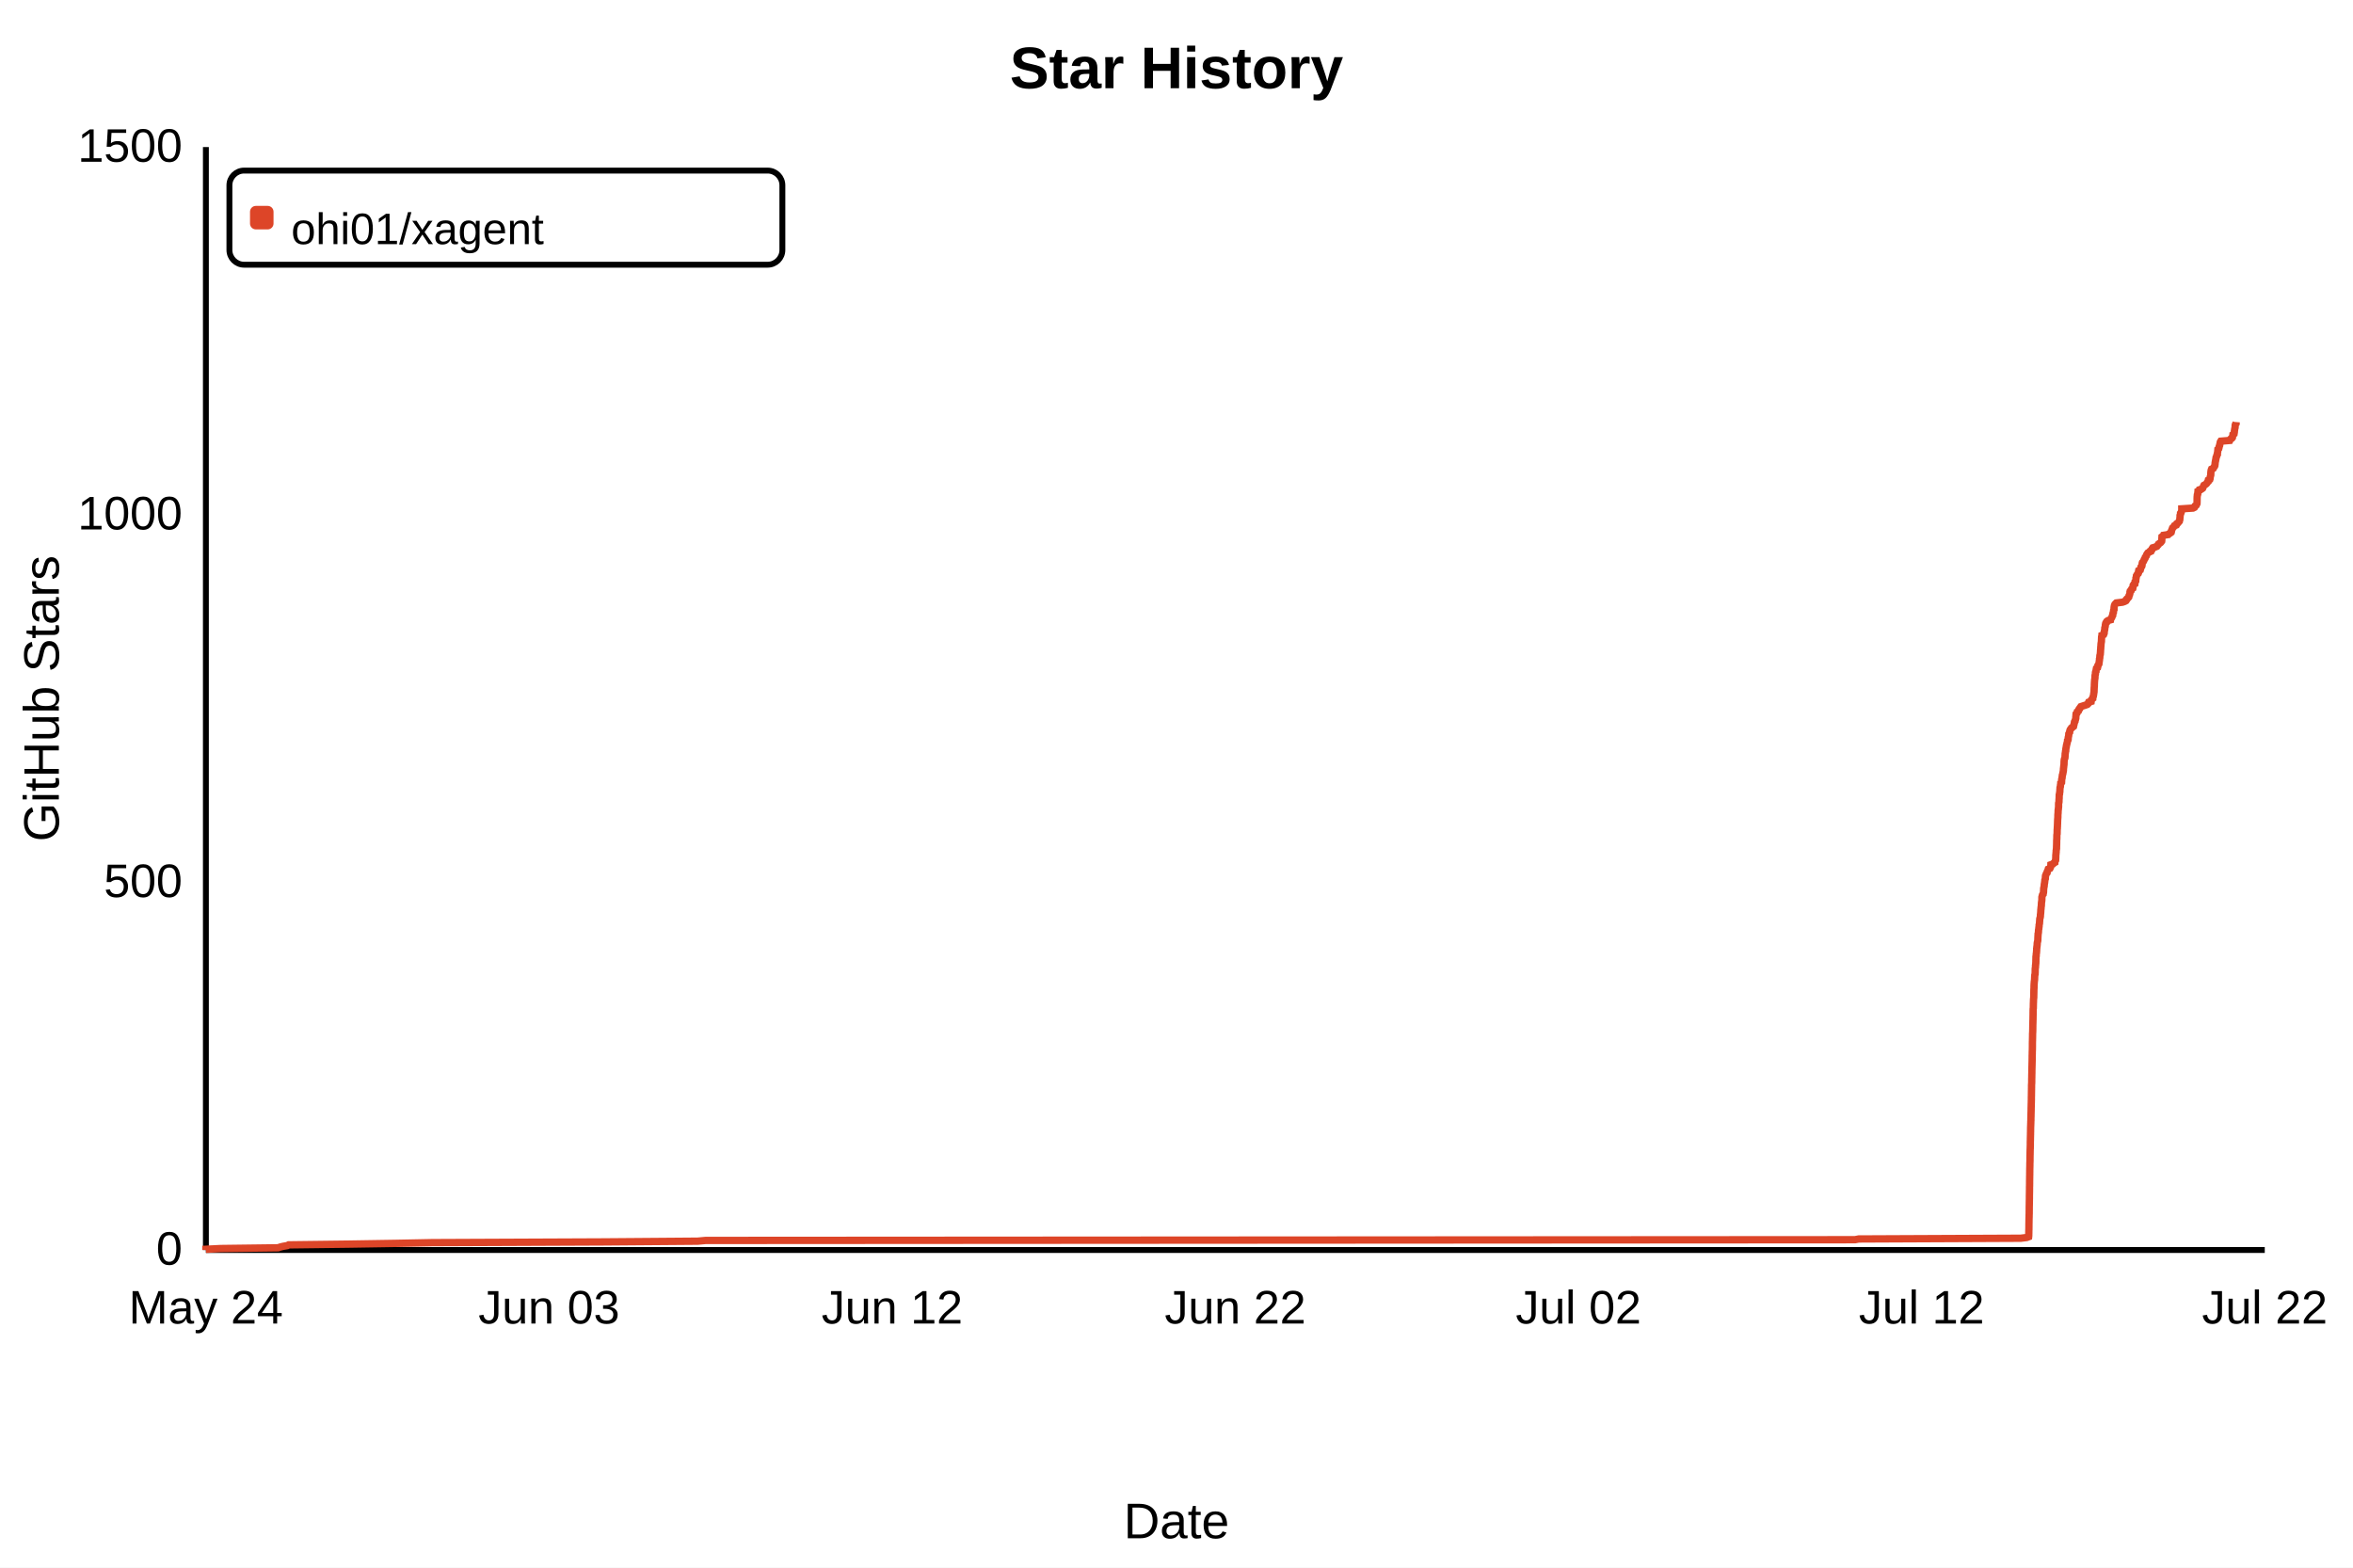
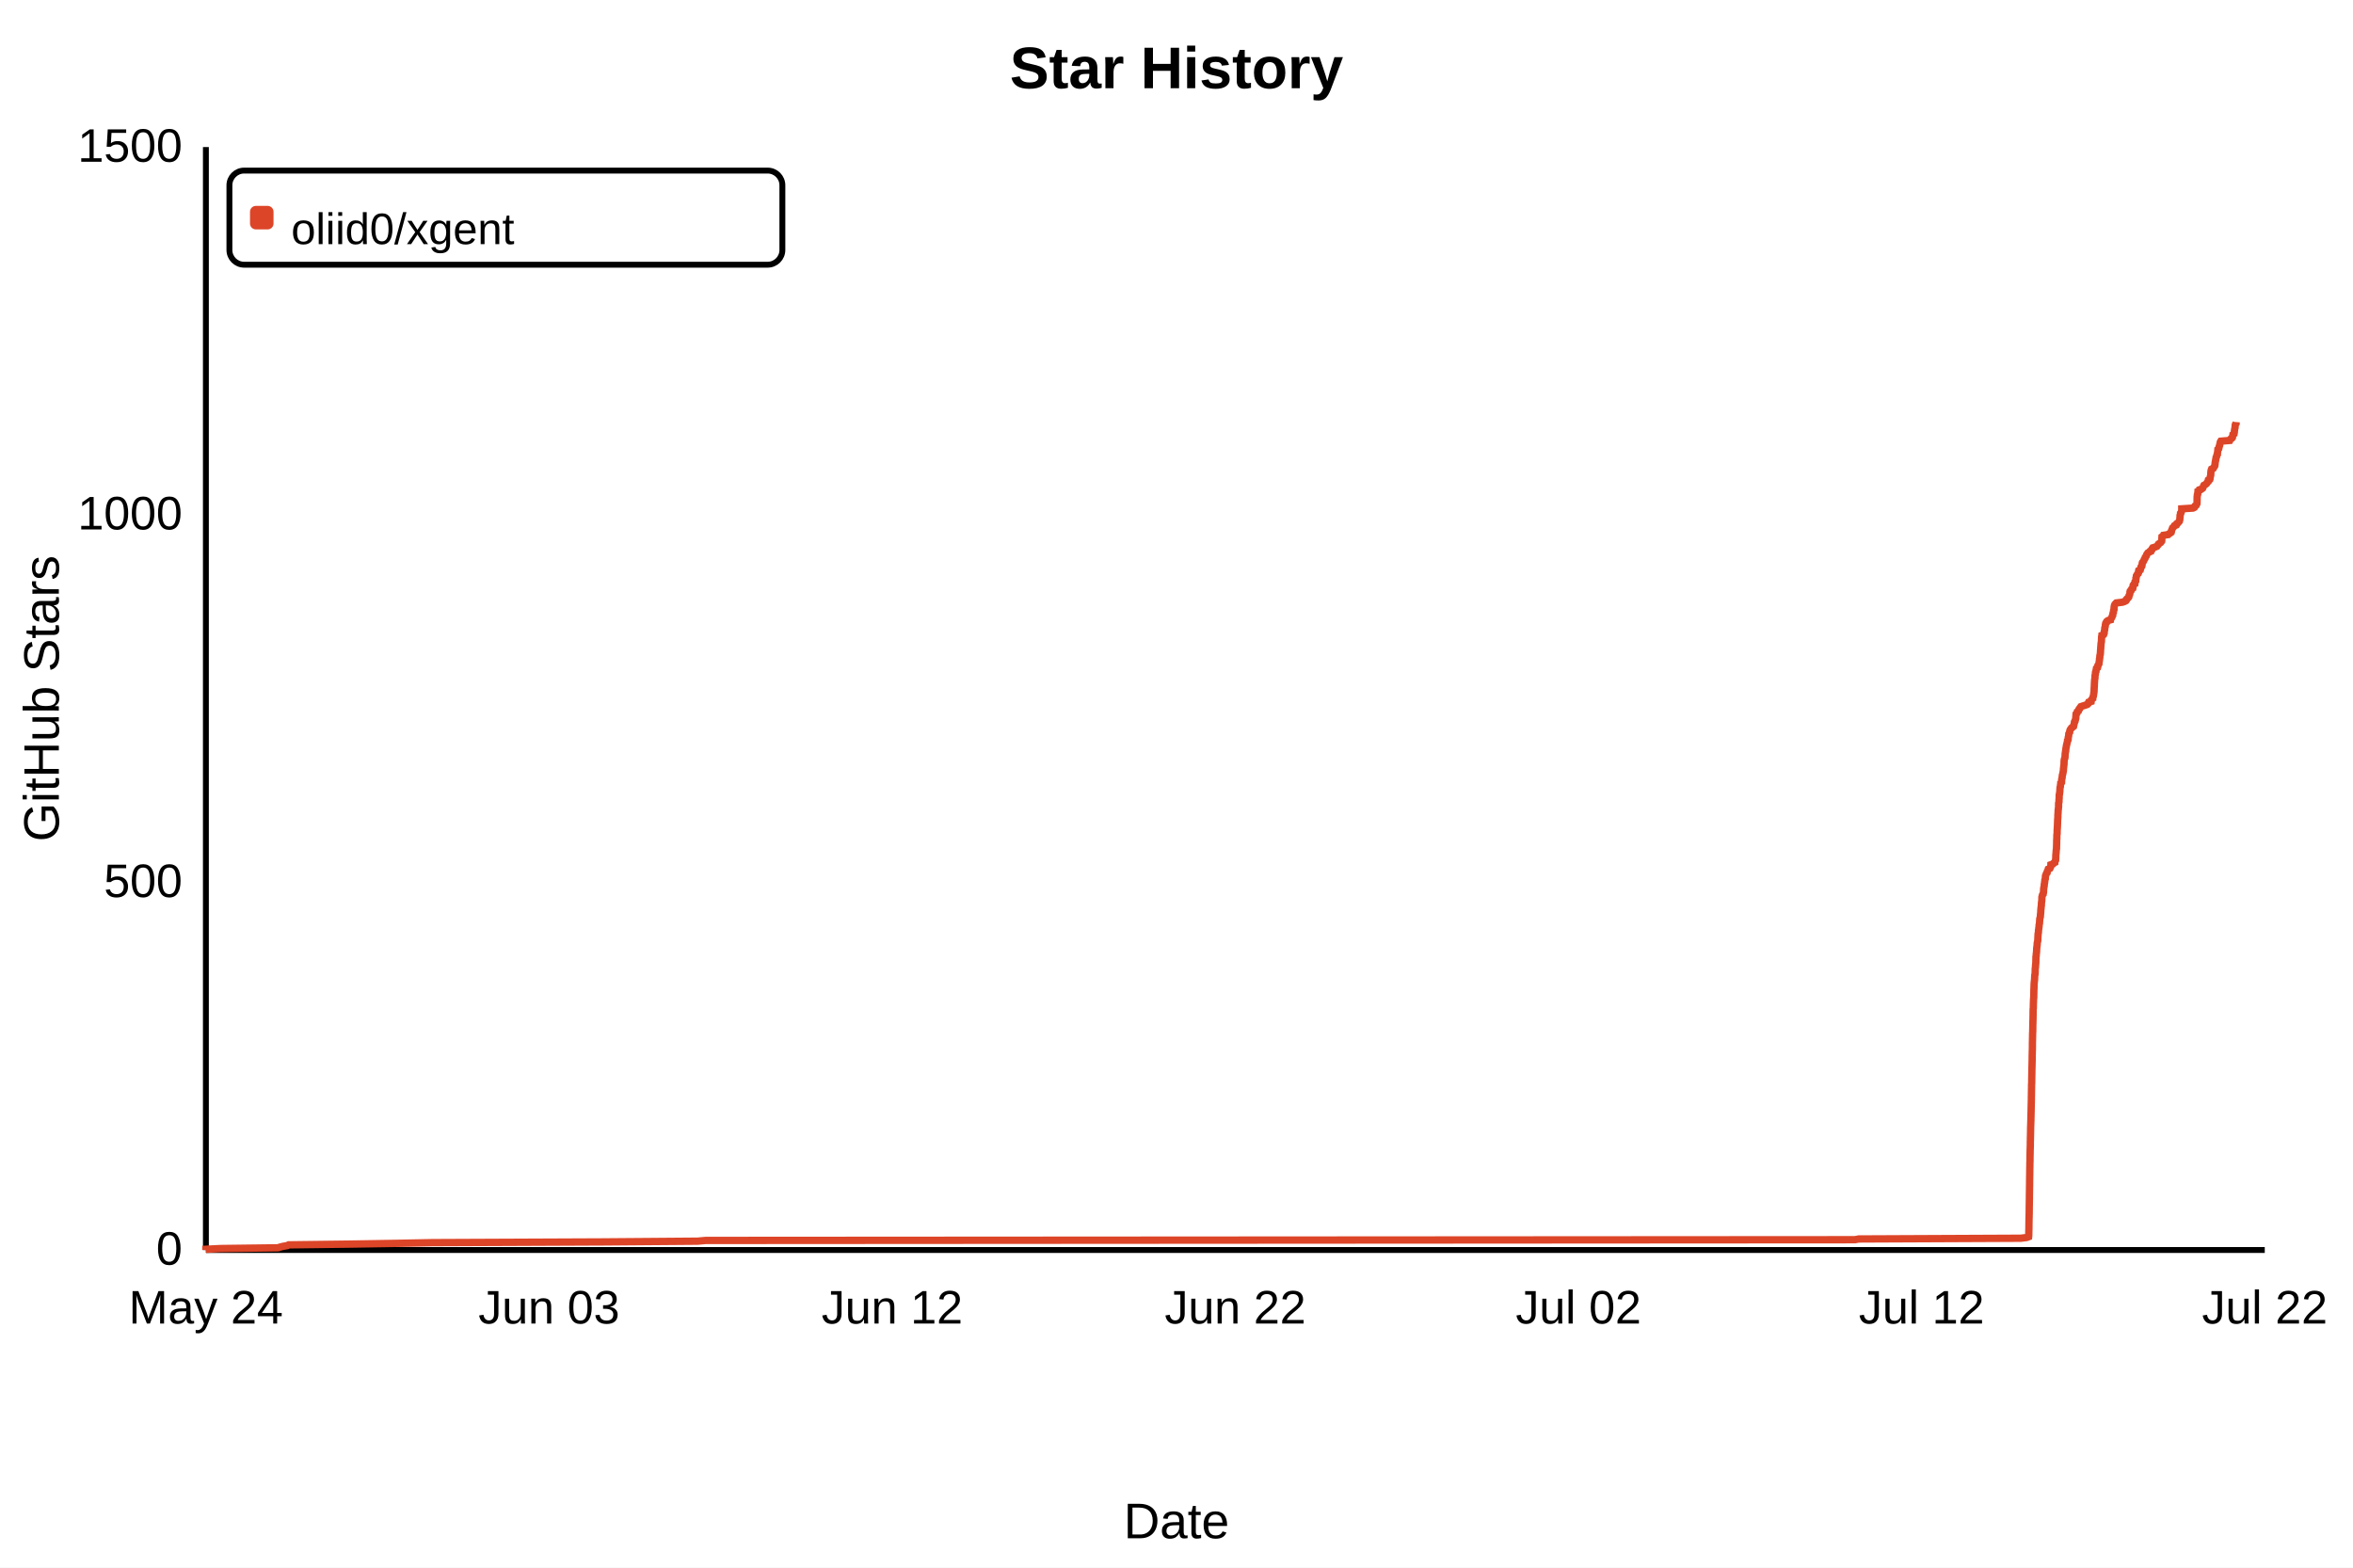
<svg xmlns="http://www.w3.org/2000/svg" width="800" height="533" viewBox="0 0 800 533" role="img" aria-label="Star History" data-star-count="1126" style="background:#fff;font-family:Arial,sans-serif">
  <rect width="800" height="533" fill="#fff" />
  <text x="50%" y="30" fill="#000" font-size="20" font-weight="700" text-anchor="middle">Star History</text>
  <path d="M70 425H770M70 425V50" fill="none" stroke="#000" stroke-width="2" />
  <path d="M70.00 425.00 L70.00 424.75 L75.03 424.50 L94.57 424.25 L95.23 424.00 L96.24 423.75 L97.69 423.50 L98.14 423.25 L118.54 423.00 L134.27 422.75 L146.97 422.50 L205.03 422.25 L237.20 422.00 L239.90 421.75 L630.67 421.50 L631.95 421.25 L687.02 421.00 L689.06 420.75 L689.72 420.50 L689.75 420.25 L689.76 420.00 L689.76 419.75 L689.77 419.50 L689.78 419.25 L689.78 419.00 L689.78 418.75 L689.79 418.50 L689.79 418.25 L689.81 418.00 L689.81 417.75 L689.81 417.50 L689.82 417.25 L689.82 417.00 L689.82 416.75 L689.82 416.50 L689.82 416.25 L689.83 416.00 L689.83 415.75 L689.84 415.50 L689.84 415.25 L689.84 415.00 L689.85 414.75 L689.85 414.50 L689.86 414.25 L689.86 414.00 L689.88 413.75 L689.88 413.50 L689.88 413.25 L689.89 413.00 L689.90 412.75 L689.91 412.50 L689.91 412.25 L689.91 412.00 L689.91 411.75 L689.92 411.50 L689.92 411.25 L689.92 411.00 L689.92 410.75 L689.92 410.50 L689.93 410.25 L689.93 410.00 L689.94 409.75 L689.94 409.50 L689.95 409.25 L689.95 409.00 L689.95 408.75 L689.96 408.50 L689.96 408.25 L689.97 408.00 L689.97 407.75 L689.98 407.50 L689.98 407.25 L689.98 407.00 L689.98 406.75 L689.98 406.50 L689.99 406.25 L689.99 406.00 L690.00 405.75 L690.00 405.50 L690.01 405.25 L690.01 405.00 L690.01 404.75 L690.02 404.50 L690.02 404.25 L690.02 404.00 L690.02 403.75 L690.02 403.50 L690.04 403.25 L690.04 403.00 L690.04 402.75 L690.05 402.50 L690.05 402.25 L690.05 402.00 L690.05 401.75 L690.05 401.50 L690.06 401.25 L690.06 401.00 L690.06 400.75 L690.07 400.50 L690.07 400.25 L690.07 400.00 L690.08 399.75 L690.09 399.50 L690.09 399.25 L690.09 399.00 L690.09 398.75 L690.10 398.50 L690.10 398.25 L690.10 398.00 L690.10 397.75 L690.11 397.50 L690.11 397.25 L690.12 397.00 L690.13 396.75 L690.13 396.50 L690.14 396.25 L690.14 396.00 L690.14 395.75 L690.14 395.50 L690.16 395.25 L690.16 395.00 L690.18 394.75 L690.18 394.50 L690.18 394.25 L690.18 394.00 L690.18 393.75 L690.18 393.50 L690.19 393.25 L690.19 393.00 L690.19 392.75 L690.21 392.50 L690.21 392.25 L690.21 392.00 L690.22 391.75 L690.22 391.50 L690.23 391.25 L690.23 391.00 L690.24 390.75 L690.26 390.50 L690.26 390.25 L690.27 390.00 L690.27 389.75 L690.29 389.50 L690.29 389.25 L690.29 389.00 L690.29 388.75 L690.29 388.50 L690.29 388.25 L690.30 388.00 L690.31 387.75 L690.32 387.50 L690.32 387.25 L690.32 387.00 L690.33 386.75 L690.34 386.50 L690.34 386.25 L690.35 386.00 L690.36 385.75 L690.36 385.50 L690.36 385.25 L690.37 385.00 L690.38 384.75 L690.38 384.50 L690.38 384.25 L690.39 384.00 L690.39 383.75 L690.39 383.50 L690.40 383.25 L690.41 383.00 L690.42 382.75 L690.43 382.50 L690.44 382.25 L690.44 382.00 L690.46 381.75 L690.46 381.50 L690.46 381.25 L690.49 381.00 L690.49 380.75 L690.49 380.50 L690.49 380.25 L690.50 380.00 L690.51 379.75 L690.52 379.50 L690.52 379.25 L690.52 379.00 L690.53 378.75 L690.54 378.50 L690.54 378.25 L690.55 378.00 L690.56 377.75 L690.56 377.50 L690.57 377.25 L690.57 377.00 L690.57 376.75 L690.58 376.50 L690.59 376.25 L690.59 376.00 L690.60 375.75 L690.60 375.50 L690.61 375.25 L690.62 375.00 L690.63 374.75 L690.63 374.50 L690.63 374.25 L690.65 374.00 L690.65 373.75 L690.65 373.50 L690.65 373.25 L690.65 373.00 L690.66 372.75 L690.67 372.50 L690.67 372.25 L690.67 372.00 L690.68 371.75 L690.68 371.50 L690.68 371.25 L690.69 371.00 L690.69 370.75 L690.70 370.50 L690.70 370.25 L690.70 370.00 L690.71 369.75 L690.71 369.50 L690.71 369.25 L690.71 369.00 L690.72 368.75 L690.74 368.50 L690.76 368.25 L690.76 368.00 L690.77 367.75 L690.77 367.50 L690.77 367.25 L690.77 367.00 L690.77 366.75 L690.78 366.50 L690.79 366.25 L690.79 366.00 L690.79 365.75 L690.80 365.50 L690.80 365.25 L690.81 365.00 L690.82 364.75 L690.82 364.50 L690.82 364.25 L690.82 364.00 L690.83 363.75 L690.83 363.50 L690.84 363.25 L690.85 363.00 L690.85 362.75 L690.86 362.50 L690.87 362.25 L690.87 362.00 L690.88 361.75 L690.88 361.50 L690.89 361.25 L690.90 361.00 L690.90 360.75 L690.91 360.50 L690.91 360.25 L690.91 360.00 L690.92 359.75 L690.92 359.50 L690.92 359.25 L690.92 359.00 L690.93 358.75 L690.94 358.50 L690.95 358.25 L690.95 358.00 L690.95 357.75 L690.96 357.50 L690.97 357.25 L690.98 357.00 L690.99 356.75 L690.99 356.50 L690.99 356.25 L691.00 356.00 L691.00 355.75 L691.00 355.50 L691.00 355.25 L691.00 355.00 L691.00 354.75 L691.01 354.50 L691.01 354.25 L691.02 354.00 L691.03 353.75 L691.03 353.50 L691.04 353.25 L691.04 353.00 L691.05 352.75 L691.05 352.50 L691.06 352.25 L691.06 352.00 L691.06 351.75 L691.06 351.50 L691.08 351.25 L691.10 351.00 L691.10 350.75 L691.12 350.50 L691.12 350.25 L691.12 350.00 L691.13 349.75 L691.13 349.50 L691.13 349.25 L691.14 349.00 L691.14 348.75 L691.14 348.50 L691.15 348.25 L691.16 348.00 L691.17 347.75 L691.17 347.50 L691.18 347.25 L691.18 347.00 L691.20 346.75 L691.20 346.50 L691.21 346.25 L691.21 346.00 L691.21 345.75 L691.22 345.50 L691.22 345.25 L691.23 345.00 L691.23 344.75 L691.23 344.50 L691.23 344.25 L691.24 344.00 L691.24 343.75 L691.24 343.50 L691.26 343.25 L691.26 343.00 L691.31 342.75 L691.31 342.50 L691.32 342.25 L691.32 342.00 L691.32 341.75 L691.33 341.50 L691.33 341.25 L691.34 341.00 L691.36 340.75 L691.36 340.50 L691.37 340.25 L691.38 340.00 L691.39 339.75 L691.41 339.50 L691.45 339.25 L691.46 339.00 L691.46 338.75 L691.47 338.50 L691.47 338.25 L691.48 338.00 L691.48 337.75 L691.49 337.50 L691.49 337.25 L691.50 337.00 L691.50 336.75 L691.51 336.50 L691.52 336.25 L691.54 336.00 L691.55 335.75 L691.55 335.50 L691.55 335.25 L691.56 335.00 L691.58 334.75 L691.58 334.50 L691.61 334.25 L691.63 334.00 L691.64 333.75 L691.68 333.50 L691.72 333.25 L691.74 333.00 L691.75 332.75 L691.76 332.50 L691.77 332.25 L691.78 332.00 L691.80 331.75 L691.82 331.50 L691.91 331.25 L691.91 331.00 L691.94 330.75 L691.94 330.50 L691.95 330.25 L691.95 330.00 L691.95 329.75 L691.96 329.50 L691.97 329.25 L692.03 329.00 L692.05 328.75 L692.06 328.50 L692.06 328.25 L692.11 328.00 L692.12 327.75 L692.16 327.50 L692.16 327.25 L692.18 327.00 L692.18 326.75 L692.18 326.50 L692.19 326.25 L692.20 326.00 L692.20 325.75 L692.21 325.50 L692.21 325.25 L692.29 325.00 L692.29 324.75 L692.30 324.50 L692.32 324.25 L692.38 324.00 L692.40 323.75 L692.40 323.50 L692.44 323.25 L692.44 323.00 L692.45 322.75 L692.45 322.50 L692.50 322.25 L692.51 322.00 L692.56 321.75 L692.58 321.50 L692.61 321.25 L692.63 321.00 L692.63 320.75 L692.67 320.50 L692.72 320.25 L692.79 320.00 L692.83 319.75 L692.84 319.50 L692.85 319.25 L692.86 319.00 L692.87 318.75 L692.88 318.50 L692.90 318.25 L692.91 318.00 L692.93 317.75 L692.93 317.50 L693.01 317.25 L693.04 317.00 L693.06 316.75 L693.07 316.50 L693.08 316.25 L693.12 316.00 L693.18 315.75 L693.19 315.50 L693.22 315.25 L693.27 315.00 L693.28 314.75 L693.28 314.50 L693.34 314.25 L693.40 314.00 L693.41 313.75 L693.44 313.50 L693.44 313.25 L693.48 313.00 L693.48 312.75 L693.49 312.50 L693.54 312.25 L693.64 312.00 L693.68 311.75 L693.72 311.50 L693.73 311.25 L693.73 311.00 L693.77 310.75 L693.80 310.50 L693.82 310.25 L693.84 310.00 L693.85 309.75 L693.86 309.50 L693.87 309.25 L693.93 309.00 L693.93 308.75 L693.95 308.50 L693.99 308.25 L694.03 308.00 L694.05 307.75 L694.05 307.50 L694.07 307.25 L694.08 307.00 L694.10 306.75 L694.16 306.50 L694.18 306.25 L694.21 306.00 L694.22 305.75 L694.22 305.50 L694.22 305.25 L694.23 305.00 L694.30 304.75 L694.36 304.50 L694.43 304.25 L694.65 304.00 L694.67 303.75 L694.76 303.50 L694.79 303.25 L694.79 303.00 L694.80 302.75 L694.82 302.50 L694.83 302.25 L694.84 302.00 L694.91 301.75 L694.95 301.50 L695.00 301.25 L695.02 301.00 L695.03 300.75 L695.07 300.50 L695.12 300.25 L695.17 300.00 L695.18 299.75 L695.22 299.50 L695.23 299.25 L695.31 299.00 L695.40 298.75 L695.40 298.50 L695.41 298.25 L695.44 298.00 L695.46 297.75 L695.57 297.50 L695.66 297.25 L695.76 297.00 L695.99 296.75 L696.02 296.50 L696.08 296.25 L696.23 296.00 L696.32 295.75 L696.39 295.50 L696.97 295.25 L697.09 295.00 L697.20 294.75 L697.25 294.50 L697.27 294.25 L697.28 294.00 L697.99 293.75 L698.20 293.50 L698.62 293.25 L698.63 293.00 L698.75 292.75 L698.89 292.50 L698.91 292.25 L698.92 292.00 L698.93 291.75 L698.95 291.50 L698.95 291.25 L698.96 291.00 L698.96 290.75 L698.99 290.50 L699.03 290.25 L699.03 290.00 L699.08 289.75 L699.08 289.50 L699.08 289.25 L699.13 289.00 L699.15 288.75 L699.20 288.50 L699.20 288.25 L699.20 288.00 L699.21 287.75 L699.22 287.50 L699.23 287.25 L699.24 287.00 L699.24 286.75 L699.25 286.50 L699.25 286.25 L699.25 286.00 L699.26 285.75 L699.27 285.50 L699.30 285.25 L699.30 285.00 L699.31 284.75 L699.31 284.50 L699.31 284.25 L699.32 284.00 L699.34 283.75 L699.40 283.50 L699.40 283.25 L699.41 283.00 L699.41 282.75 L699.42 282.50 L699.42 282.25 L699.43 282.00 L699.47 281.75 L699.47 281.50 L699.48 281.25 L699.51 281.00 L699.51 280.75 L699.52 280.50 L699.53 280.25 L699.55 280.00 L699.55 279.75 L699.56 279.50 L699.57 279.25 L699.58 279.00 L699.58 278.75 L699.61 278.50 L699.62 278.25 L699.65 278.00 L699.66 277.75 L699.66 277.50 L699.66 277.25 L699.67 277.00 L699.69 276.75 L699.72 276.50 L699.73 276.25 L699.74 276.00 L699.75 275.75 L699.75 275.50 L699.81 275.25 L699.82 275.00 L699.85 274.75 L699.88 274.50 L699.90 274.25 L699.90 274.00 L699.90 273.75 L699.90 273.50 L699.91 273.25 L699.93 273.00 L700.02 272.75 L700.04 272.50 L700.04 272.25 L700.05 272.00 L700.06 271.75 L700.09 271.50 L700.10 271.25 L700.10 271.00 L700.11 270.75 L700.12 270.50 L700.12 270.25 L700.22 270.00 L700.23 269.75 L700.25 269.50 L700.32 269.25 L700.33 269.00 L700.34 268.75 L700.35 268.50 L700.37 268.25 L700.39 268.00 L700.40 267.75 L700.50 267.50 L700.53 267.25 L700.54 267.00 L700.58 266.75 L700.63 266.50 L700.64 266.25 L700.91 266.00 L700.93 265.75 L700.94 265.50 L700.94 265.25 L700.95 265.00 L701.03 264.75 L701.09 264.50 L701.10 264.25 L701.14 264.00 L701.16 263.75 L701.20 263.50 L701.30 263.25 L701.35 263.00 L701.38 262.75 L701.45 262.50 L701.48 262.25 L701.54 262.00 L701.55 261.75 L701.55 261.50 L701.58 261.25 L701.61 261.00 L701.64 260.75 L701.66 260.50 L701.70 260.25 L701.73 260.00 L701.75 259.75 L701.76 259.50 L701.76 259.25 L701.76 259.00 L701.80 258.75 L701.80 258.50 L701.85 258.25 L701.90 258.00 L702.04 257.75 L702.07 257.50 L702.10 257.25 L702.10 257.00 L702.11 256.75 L702.14 256.50 L702.14 256.25 L702.19 256.00 L702.24 255.75 L702.25 255.50 L702.34 255.25 L702.34 255.00 L702.36 254.75 L702.40 254.50 L702.44 254.25 L702.50 254.00 L702.54 253.75 L702.56 253.50 L702.64 253.25 L702.71 253.00 L702.74 252.75 L702.83 252.50 L702.89 252.25 L702.92 252.00 L702.94 251.75 L703.14 251.50 L703.17 251.25 L703.18 251.00 L703.18 250.75 L703.25 250.50 L703.31 250.25 L703.34 250.00 L703.36 249.75 L703.37 249.50 L703.51 249.25 L703.66 249.00 L703.66 248.75 L703.72 248.50 L703.78 248.25 L703.91 248.00 L704.15 247.75 L704.27 247.50 L704.65 247.25 L704.98 247.00 L705.04 246.75 L705.06 246.50 L705.16 246.25 L705.20 246.00 L705.27 245.75 L705.29 245.50 L705.48 245.25 L705.50 245.00 L705.62 244.75 L705.67 244.50 L705.75 244.25 L705.76 244.00 L705.76 243.75 L705.80 243.50 L705.81 243.25 L705.82 243.00 L705.85 242.75 L706.13 242.50 L706.19 242.25 L706.25 242.00 L706.63 241.75 L706.70 241.50 L706.78 241.25 L707.06 241.00 L707.11 240.75 L707.30 240.50 L707.47 240.25 L708.23 240.00 L709.02 239.75 L709.70 239.50 L709.95 239.25 L709.99 239.00 L710.11 238.75 L710.97 238.50 L711.00 238.25 L711.02 238.00 L711.21 237.75 L711.52 237.50 L711.53 237.25 L711.60 237.00 L711.71 236.75 L711.74 236.50 L711.80 236.25 L711.84 236.00 L711.86 235.75 L711.91 235.50 L711.95 235.25 L711.96 235.00 L711.97 234.75 L711.98 234.50 L711.99 234.25 L712.00 234.00 L712.01 233.75 L712.04 233.50 L712.06 233.25 L712.06 233.00 L712.06 232.75 L712.08 232.50 L712.09 232.25 L712.10 232.00 L712.12 231.75 L712.13 231.50 L712.16 231.25 L712.18 231.00 L712.24 230.75 L712.27 230.50 L712.28 230.25 L712.29 230.00 L712.29 229.75 L712.33 229.50 L712.42 229.25 L712.43 229.00 L712.43 228.75 L712.47 228.50 L712.63 228.25 L712.64 228.00 L712.67 227.75 L712.72 227.50 L712.77 227.25 L713.15 227.00 L713.21 226.75 L713.24 226.50 L713.27 226.25 L713.48 226.00 L713.61 225.75 L713.62 225.50 L713.68 225.25 L713.71 225.00 L713.74 224.75 L713.79 224.50 L713.81 224.25 L713.81 224.00 L713.89 223.75 L713.91 223.50 L713.93 223.25 L713.94 223.00 L713.98 222.75 L714.08 222.50 L714.10 222.25 L714.11 222.00 L714.14 221.75 L714.15 221.50 L714.16 221.25 L714.18 221.00 L714.20 220.75 L714.23 220.50 L714.24 220.25 L714.24 220.00 L714.28 219.75 L714.30 219.50 L714.31 219.25 L714.32 219.00 L714.36 218.75 L714.39 218.50 L714.44 218.25 L714.47 218.00 L714.47 217.75 L714.48 217.50 L714.50 217.25 L714.50 217.00 L714.53 216.75 L714.53 216.50 L714.63 216.25 L714.64 216.00 L715.22 215.75 L715.33 215.50 L715.41 215.25 L715.41 215.00 L715.43 214.75 L715.48 214.50 L715.54 214.25 L715.59 214.00 L715.60 213.75 L715.61 213.50 L715.69 213.25 L715.76 213.00 L715.79 212.75 L715.80 212.50 L715.85 212.25 L715.90 212.00 L716.14 211.75 L716.15 211.50 L716.31 211.25 L716.67 211.00 L717.55 210.75 L717.58 210.50 L717.78 210.25 L717.96 210.00 L718.05 209.75 L718.16 209.50 L718.30 209.25 L718.30 209.00 L718.36 208.75 L718.41 208.50 L718.54 208.25 L718.55 208.00 L718.59 207.75 L718.62 207.50 L718.75 207.25 L718.75 207.00 L718.76 206.75 L718.77 206.50 L718.82 206.25 L718.85 206.00 L718.93 205.75 L719.04 205.50 L719.26 205.25 L719.52 205.00 L721.62 204.75 L722.35 204.50 L722.82 204.25 L722.99 204.00 L723.00 203.75 L723.23 203.50 L723.58 203.25 L723.77 203.00 L723.81 202.75 L723.86 202.50 L724.02 202.25 L724.07 202.00 L724.15 201.75 L724.17 201.50 L724.17 201.25 L724.24 201.00 L724.57 200.75 L724.62 200.50 L724.75 200.25 L725.14 200.00 L725.18 199.75 L725.22 199.50 L725.22 199.25 L725.25 199.00 L725.41 198.75 L725.85 198.50 L725.89 198.25 L725.90 198.00 L725.91 197.75 L726.14 197.50 L726.15 197.25 L726.19 197.00 L726.21 196.75 L726.21 196.50 L726.32 196.25 L726.35 196.00 L726.37 195.75 L726.52 195.50 L726.67 195.25 L726.98 195.00 L727.08 194.75 L727.09 194.50 L727.09 194.25 L727.14 194.00 L727.69 193.75 L727.77 193.50 L727.83 193.25 L727.85 193.00 L727.92 192.75 L728.20 192.50 L728.27 192.25 L728.29 192.00 L728.30 191.75 L728.33 191.50 L728.41 191.25 L728.67 191.00 L728.82 190.75 L728.92 190.50 L729.00 190.25 L729.20 190.00 L729.33 189.75 L729.36 189.50 L729.53 189.25 L729.73 189.00 L729.83 188.75 L729.89 188.50 L730.07 188.25 L730.23 188.00 L730.66 187.75 L731.19 187.50 L731.21 187.25 L731.60 187.00 L731.73 186.75 L731.74 186.50 L731.91 186.25 L732.75 186.00 L733.33 185.75 L733.50 185.50 L733.76 185.25 L733.85 185.00 L734.17 184.75 L734.57 184.50 L734.79 184.25 L734.96 184.00 L734.99 183.75 L734.99 183.50 L735.00 183.25 L735.02 183.00 L735.03 182.75 L735.05 182.50 L735.44 182.25 L735.56 182.00 L737.19 181.75 L737.42 181.50 L737.87 181.25 L738.19 181.00 L738.26 180.75 L738.26 180.50 L738.37 180.25 L738.46 180.00 L738.57 179.75 L738.65 179.50 L738.93 179.25 L739.14 179.00 L739.28 178.75 L739.95 178.50 L740.09 178.25 L740.14 178.00 L740.54 177.75 L740.71 177.50 L740.95 177.25 L740.99 177.00 L741.10 176.75 L741.13 176.50 L741.14 176.25 L741.16 176.00 L741.20 175.75 L741.20 175.50 L741.20 175.25 L741.31 175.00 L741.35 174.75 L741.36 174.50 L741.57 174.25 L741.63 174.00 L741.74 173.75 L741.76 173.50 L741.78 173.25 L741.78 173.00 L745.60 172.75 L746.11 172.50 L746.26 172.25 L746.33 172.00 L746.71 171.75 L746.82 171.50 L746.95 171.25 L746.97 171.00 L746.98 170.75 L746.98 170.50 L746.99 170.25 L746.99 170.00 L746.99 169.75 L746.99 169.50 L747.00 169.25 L747.01 169.00 L747.02 168.75 L747.08 168.50 L747.08 168.25 L747.21 168.00 L747.22 167.75 L747.23 167.50 L747.31 167.25 L747.31 167.00 L747.78 166.75 L747.84 166.50 L748.56 166.25 L748.89 166.00 L748.99 165.75 L749.10 165.50 L749.18 165.25 L749.31 165.00 L749.79 164.75 L750.12 164.50 L750.34 164.25 L750.46 164.00 L750.73 163.75 L750.74 163.50 L750.80 163.25 L751.32 163.00 L751.40 162.75 L751.41 162.50 L751.45 162.25 L751.50 162.00 L751.58 161.75 L751.64 161.50 L751.65 161.25 L751.65 161.00 L751.67 160.75 L751.68 160.50 L751.72 160.25 L751.75 160.00 L751.81 159.75 L751.91 159.50 L752.49 159.25 L752.63 159.00 L752.77 158.75 L752.96 158.50 L753.05 158.25 L753.06 158.00 L753.11 157.75 L753.11 157.50 L753.16 157.25 L753.18 157.00 L753.26 156.75 L753.28 156.50 L753.36 156.25 L753.37 156.00 L753.45 155.75 L753.46 155.50 L753.61 155.25 L753.67 155.00 L753.72 154.75 L753.90 154.50 L753.90 154.25 L753.91 154.00 L753.97 153.75 L754.01 153.50 L754.02 153.25 L754.05 153.00 L754.07 152.75 L754.36 152.50 L754.43 152.25 L754.48 152.00 L754.52 151.75 L754.65 151.50 L754.68 151.25 L754.73 151.00 L754.83 150.75 L754.84 150.50 L754.90 150.25 L755.06 150.00 L758.10 149.75 L758.22 149.50 L758.39 149.25 L758.83 149.00 L759.01 148.75 L759.04 148.50 L759.07 148.25 L759.17 148.00 L759.19 147.75 L759.56 147.50 L759.60 147.25 L759.65 147.00 L759.67 146.75 L759.68 146.50 L759.73 146.25 L759.76 146.00 L759.80 145.75 L759.88 145.50 L759.92 145.25 L759.92 145.00 L759.93 144.75 L759.96 144.50 L760.05 144.25 L760.25 144.00 L760.26 143.75 L760.28 143.50" fill="none" stroke="#dd4528" stroke-width="2.5" />
  <text x="62" y="430.00" fill="#000" font-size="16" text-anchor="end">0</text>
  <text x="62" y="305.00" fill="#000" font-size="16" text-anchor="end">500</text>
  <text x="62" y="180.00" fill="#000" font-size="16" text-anchor="end">1000</text>
  <text x="62" y="55.00" fill="#000" font-size="16" text-anchor="end">1500</text>
  <text x="70.00" y="450" fill="#000" font-size="16" text-anchor="middle">May 24</text>
  <text x="186.67" y="450" fill="#000" font-size="16" text-anchor="middle">Jun 03</text>
  <text x="303.33" y="450" fill="#000" font-size="16" text-anchor="middle">Jun 12</text>
  <text x="420.00" y="450" fill="#000" font-size="16" text-anchor="middle">Jun 22</text>
  <text x="536.67" y="450" fill="#000" font-size="16" text-anchor="middle">Jul 02</text>
  <text x="653.33" y="450" fill="#000" font-size="16" text-anchor="middle">Jul 12</text>
  <text x="770.00" y="450" fill="#000" font-size="16" text-anchor="middle">Jul 22</text>
  <rect x="78" y="58" width="188" height="32" rx="5" fill="#fff" fill-opacity="0.9" stroke="#000" stroke-width="2" />
  <rect x="85" y="70" width="8" height="8" rx="2" fill="#dd4528" />
-   <text x="99" y="83" fill="#000" font-size="15">ohi01/xagent</text>
+   <text x="99" y="83" fill="#000" font-size="15">oliid0/xgent</text>
  <text x="50%" y="523" fill="#000" font-size="17" text-anchor="middle">Date</text>
  <text x="20" y="237.50" fill="#000" font-size="17" text-anchor="middle" transform="rotate(-90 20 237.50)">GitHub Stars</text>
</svg>
